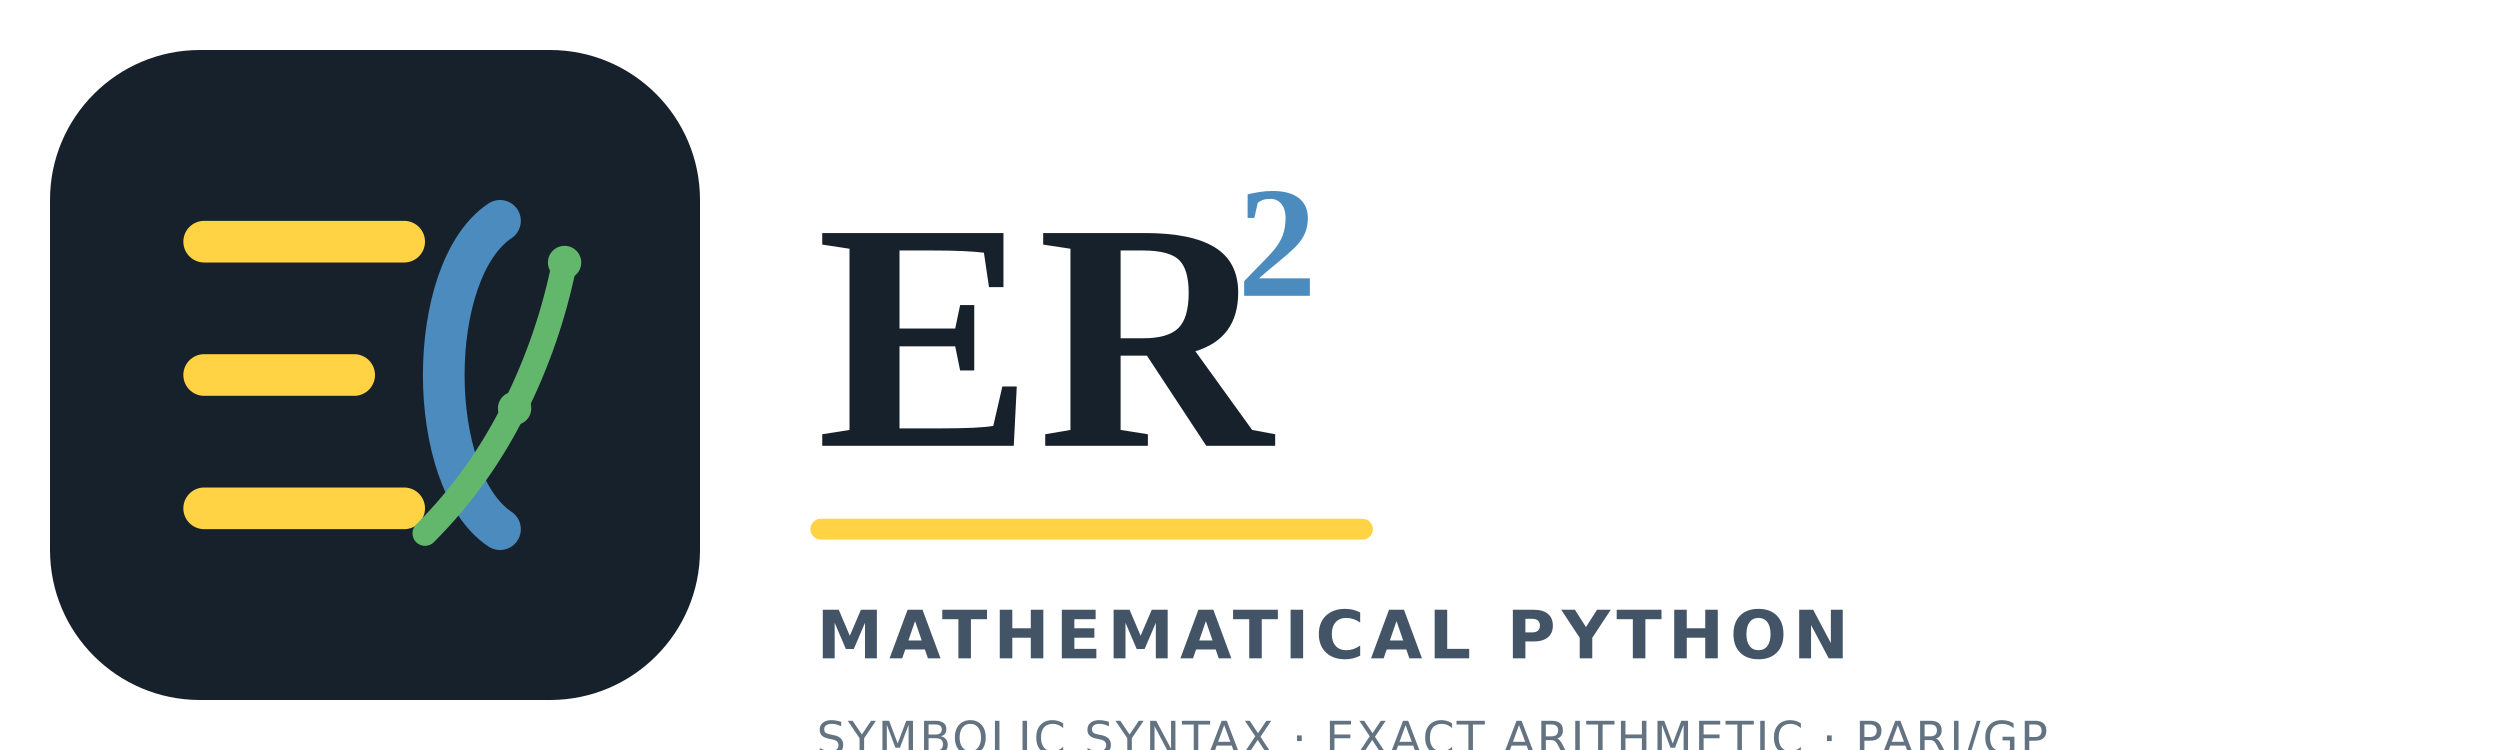
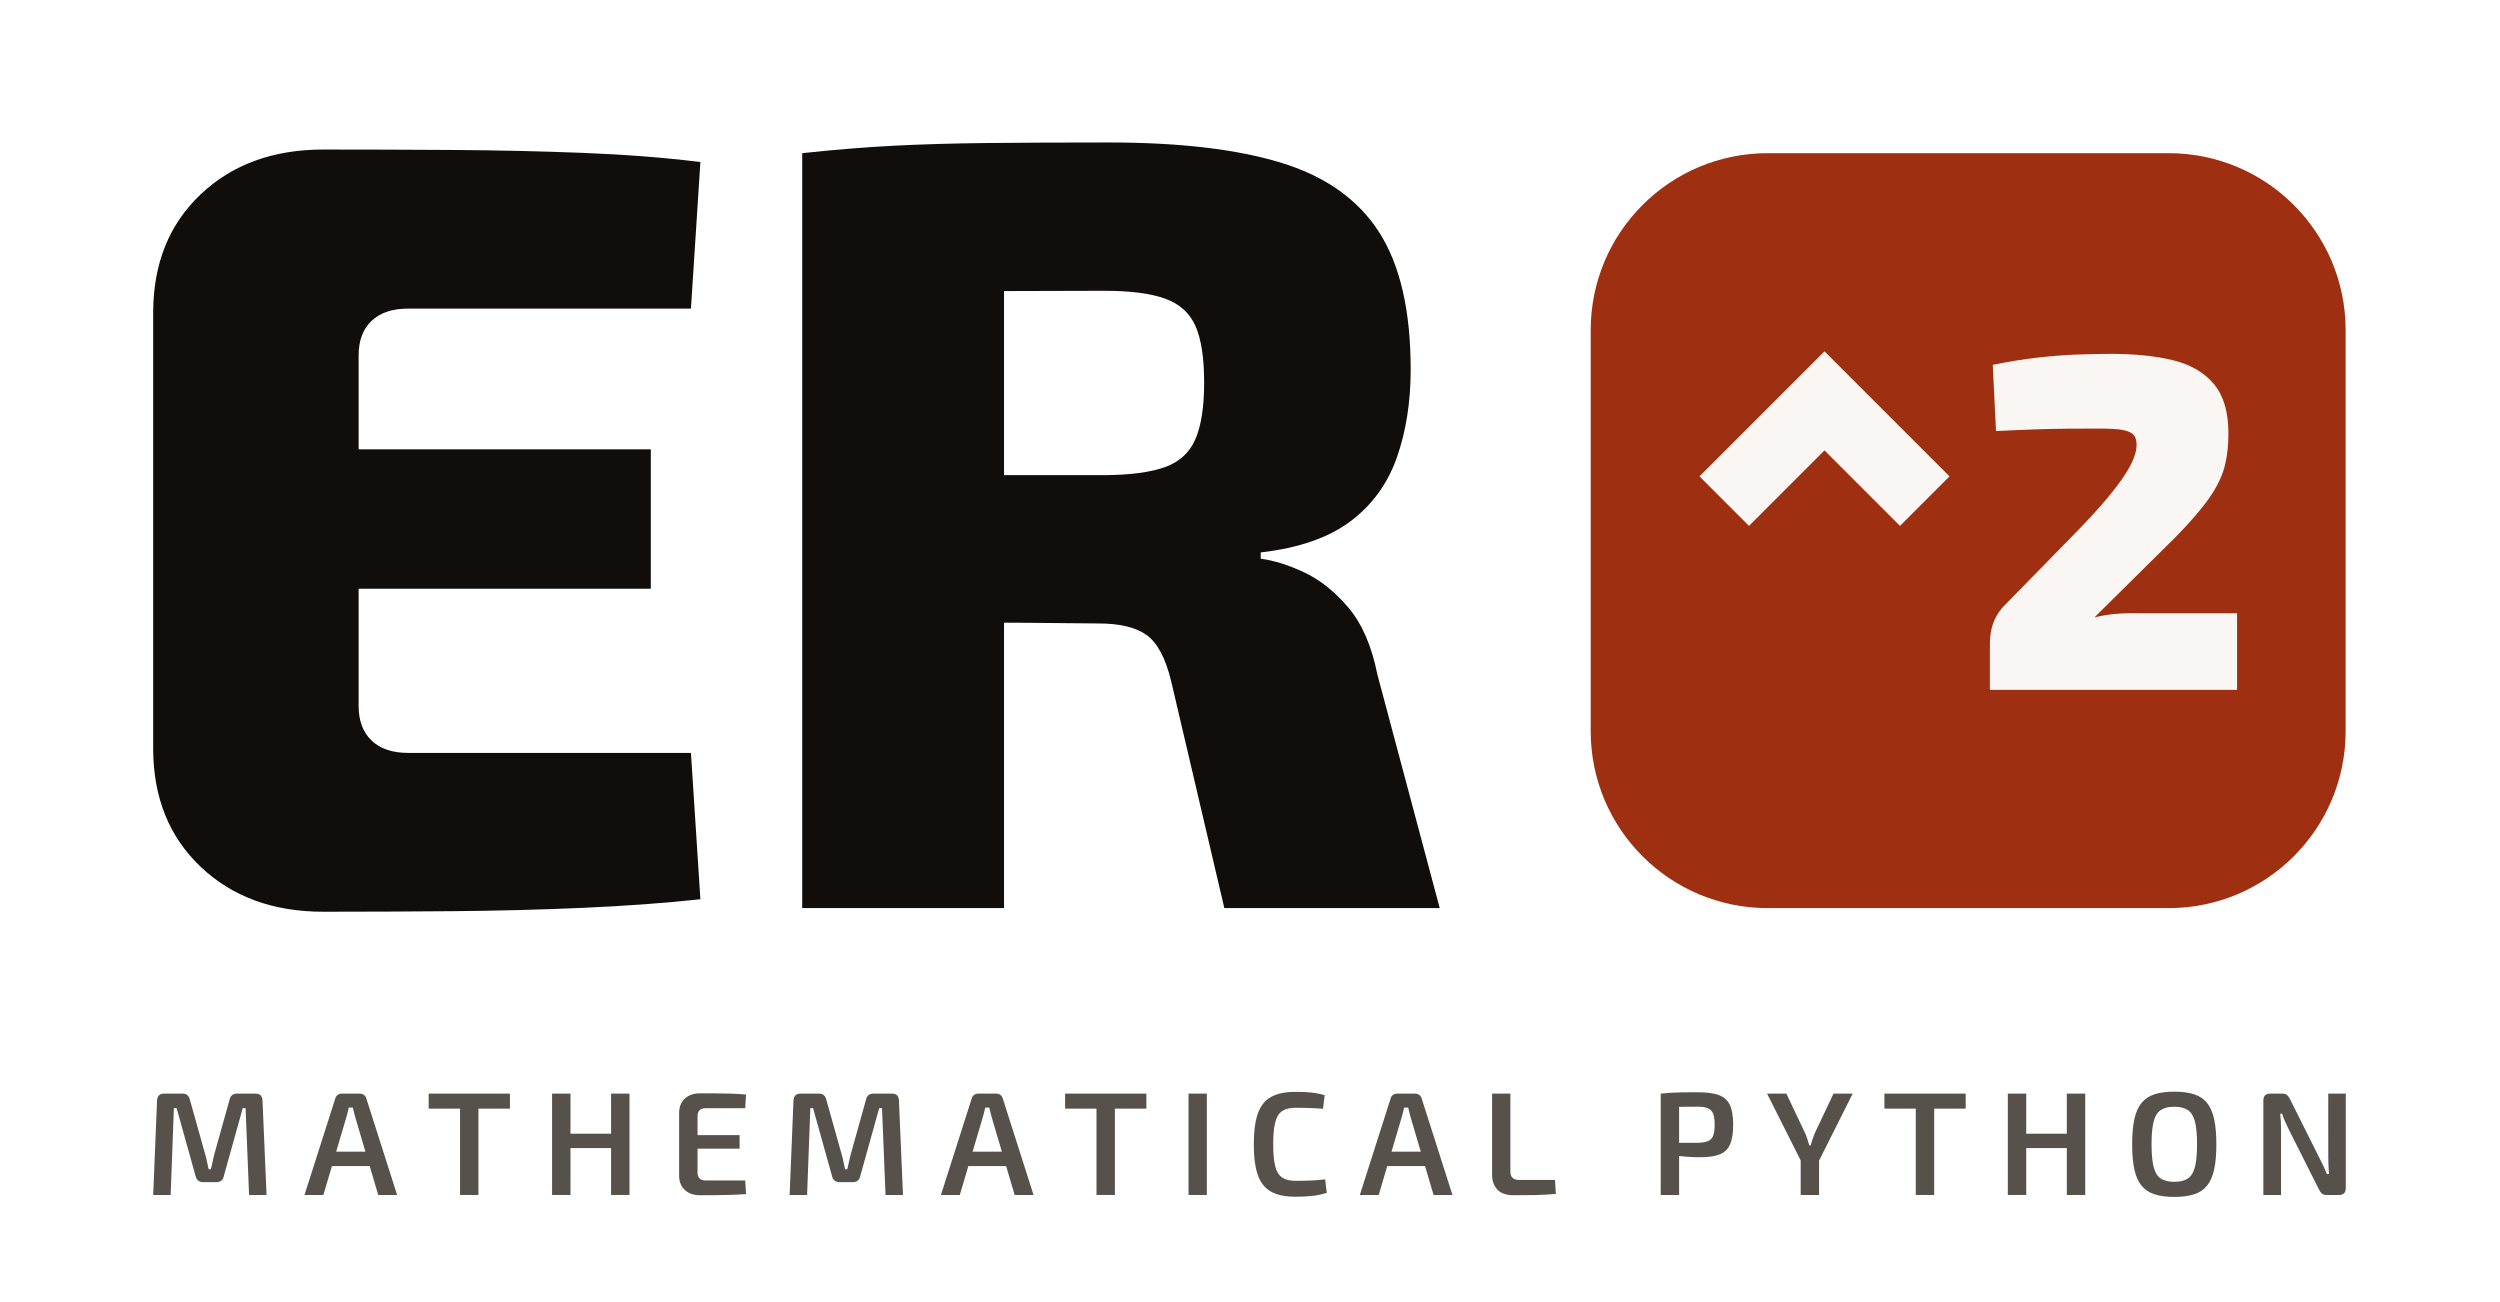
- <svg xmlns="http://www.w3.org/2000/svg" width="1200" height="360" viewBox="0 0 1200 360" role="img" aria-labelledby="title desc">
-   <g transform="translate(24 24)">
-     <rect width="312" height="312" rx="72" fill="#17212b" />
-     <path d="M74 92h96M74 156h72M74 220h96" fill="none" stroke="#ffd343" stroke-linecap="round" stroke-width="20" />
-     <path d="M216 82c-36 24-36 124 0 148" fill="none" stroke="#4b8bbe" stroke-linecap="round" stroke-width="20" />
-     <path d="M180 232c18-18 32-38 43-60 11-22 19-45 24-70" fill="none" stroke="#63b76c" stroke-linecap="round" stroke-width="12" />
-     <circle cx="247" cy="102" r="8" fill="#63b76c" />
-     <circle cx="223" cy="172" r="8" fill="#63b76c" />
+ <svg xmlns="http://www.w3.org/2000/svg" width="457" height="238" viewBox="0 0 457 238" role="img" aria-labelledby="t d">
+   <g transform="translate(17.06 166.00) scale(0.2 -0.2)">
+     <path fill="#100D0B" transform="translate(0 0)" d="M210.133 693.32Q267.867 693.32 328.422 692.934Q388.977 692.547 447.371 690.273Q505.766 688 554.859 681.906L546.219 547.938H287.781Q266.062 547.938 254.27 536.691Q242.477 525.445 242.477 505.141V184.859Q242.477 164.555 254.27 153.195Q266.062 141.836 287.781 141.836H546.219L554.859 8.094Q505.766 2.773 447.371 0.227Q388.977 -2.32 328.422 -2.82Q267.867 -3.32 210.133 -3.32Q141.398 -3.32 98.164 37.688Q54.93 78.695 54.703 145.297V544.703Q54.93 611.531 98.164 652.426Q141.398 693.32 210.133 693.32ZM72.703 419.336H509.539V291.875H72.703Z" />
+     <path fill="#100D0B" transform="translate(588 0)" d="M340.469 699.773Q437.484 699.773 498.086 681.113Q558.688 662.453 587.375 617.52Q616.062 572.586 616.062 492.266Q616.062 447.867 603.449 411.914Q590.836 375.961 561.016 353.527Q531.195 331.094 479.008 325.094V319.32Q497.555 316.867 519.082 306.688Q540.609 296.508 559.25 274.461Q577.891 252.414 585.664 213.359L642.609 0H445.742L397.117 207.492Q389.531 238.758 374.879 249.457Q360.227 260.156 330.641 260.156Q258.812 260.93 211.879 261.043Q164.945 261.156 132.625 262.156Q100.305 263.156 70.703 264.703L73.703 395.711H336.148Q371.68 395.938 391.512 403.07Q411.344 410.203 419.316 428.648Q427.289 447.094 427.289 480.305Q427.289 514.289 419.316 532.121Q411.344 549.953 391.512 557.086Q371.68 564.219 336.148 564.219Q237.133 564.219 168.738 563.219Q100.344 562.219 75.477 559.898L59.93 690Q104.117 694.773 142.918 696.773Q181.719 698.773 228.18 699.273Q274.641 699.773 340.469 699.773ZM244.383 690V0H59.93V690Z" />
  </g>
-   <g transform="translate(392 70)">
-     <text x="0" y="144" fill="#17212b" font-family="Georgia, 'Times New Roman', serif" font-size="156" font-weight="700" letter-spacing="2">ER</text>
-     <text x="202" y="72" fill="#4b8bbe" font-family="Georgia, 'Times New Roman', serif" font-size="76" font-weight="700">2</text>
-     <path d="M2 184h260" stroke="#ffd343" stroke-linecap="round" stroke-width="10" />
-     <text x="0" y="246" fill="#425466" font-family="'IBM Plex Sans', 'DejaVu Sans', sans-serif" font-size="32" font-weight="600" letter-spacing="3">MATHEMATICAL PYTHON</text>
-     <text x="0" y="292" fill="#637381" font-family="'IBM Plex Sans', 'DejaVu Sans', sans-serif" font-size="22" letter-spacing="1">SYMBOLIC SYNTAX  ·  EXACT ARITHMETIC  ·  PARI/GP</text>
+   <g transform="translate(290.78 28.00) scale(2.15625)">
+     <rect width="64" height="64" rx="15" fill="#9E2F10" />
+     <path fill="#FAF6F3" transform="translate(11.32 0)" d="M2.1 31.6 L8.5 25.2 L14.9 31.6 L19.1 27.4 L8.5 16.8 L-2.1 27.4 Z" />
+     <g transform="translate(32.30 45.5) scale(0.04058 -0.04058)">
+       <path fill="#FAF6F3" transform="translate(0 0)" d="M291.109 702Q365.617 702 420.465 688.68Q475.312 675.359 505.84 639.105Q536.367 602.852 536.367 535.211Q536.367 497.625 528.348 466.586Q520.328 435.547 496.809 401.621Q473.289 367.695 427.289 320.562L256.359 151.383Q280.039 157.25 303.738 159.023Q327.438 160.797 352.891 160.023H554.406V0H37.984V95.992Q37.984 118.594 44.078 136.988Q50.172 155.383 64.133 171.891L220.82 332.148Q279.086 391.547 312.02 437.652Q344.953 483.758 344.5 512.648Q344.273 528.086 336.121 534.691Q327.969 541.297 311.457 543.59Q294.945 545.883 268.094 545.883Q232.227 545.883 200.906 545.656Q169.586 545.43 133.992 544.25Q98.398 543.07 50.758 540.711L43.984 679.094Q94.852 689.32 136.539 694.047Q178.227 698.773 216.074 700.387Q253.922 702 291.109 702Z" />
+     </g>
+   </g>
+   <g transform="translate(26.30 218.44) scale(0.02685 -0.02685)">
+     <path fill="#57514C" transform="translate(0 0)" d="M760.102 690Q806.797 690 807.664 642.016L835.219 0H716.289L692.445 591.273H673.18L544.039 127.656Q535.461 87.25 493.32 87.25H404.781Q362.219 87.25 352.352 127.656L222.922 591.273H204.367L182.391 0H63.461L89.594 642.016Q91.883 690 137.867 690H263.016Q303.156 690 313.023 649.305L419.188 270.797Q426.031 247.219 430.664 223.352Q435.297 199.484 440.852 174.906H456.25Q462.094 199.484 467.082 223.352Q472.07 247.219 478.203 272.219L583.5 649.305Q592.656 690 634.508 690Z" />
+     <path fill="#57514C" transform="translate(1089 0)" d="M380.992 690Q397.039 690 409.219 681.043Q421.398 672.086 425.555 656.75L635.125 0H506.547L349.227 532.18Q345.227 547.625 341.16 563.859Q337.094 580.094 333.672 594.828H305.961Q302.539 580.094 298.828 563.859Q295.117 547.625 290.406 532.18L133.086 0H4.508L214.078 656.75Q218.234 672.086 230.414 681.043Q242.594 690 258.641 690ZM496.562 294.602V196.633H141.648V294.602Z" />
+     <path fill="#57514C" transform="translate(1919 0)" d="M358.859 690V0H233.57V690ZM573.188 690V587.719H19.953V690Z" />
+     <path fill="#57514C" transform="translate(2702 0)" d="M202.461 690V0H77.172V690ZM489.836 417.117V319.148H194.461V417.117ZM604.125 690V0H478.836V690Z" />
+     <path fill="#57514C" transform="translate(3573 0)" d="M212.555 691.867Q265.445 691.867 319.703 691.723Q373.961 691.578 426.785 689.789Q479.609 688 526.766 683.844L521.031 590.562H250.969Q223.438 590.562 209.949 576.652Q196.461 562.742 196.461 533.234V156.766Q196.461 127.258 209.949 112.992Q223.438 98.727 250.969 98.727H521.031L526.766 6.156Q479.609 2.289 426.785 0.711Q373.961 -0.867 319.703 -1.367Q265.445 -1.867 212.555 -1.867Q148.664 -1.867 110.273 33.812Q71.883 69.492 71.172 128.828V561.172Q71.883 621.219 110.273 656.543Q148.664 691.867 212.555 691.867ZM89.172 407.227H482.898V315.125H89.172Z" />
+     <path fill="#57514C" transform="translate(4333 0)" d="M760.102 690Q806.797 690 807.664 642.016L835.219 0H716.289L692.445 591.273H673.18L544.039 127.656Q535.461 87.25 493.32 87.25H404.781Q362.219 87.25 352.352 127.656L222.922 591.273H204.367L182.391 0H63.461L89.594 642.016Q91.883 690 137.867 690H263.016Q303.156 690 313.023 649.305L419.188 270.797Q426.031 247.219 430.664 223.352Q435.297 199.484 440.852 174.906H456.25Q462.094 199.484 467.082 223.352Q472.07 247.219 478.203 272.219L583.5 649.305Q592.656 690 634.508 690Z" />
+     <path fill="#57514C" transform="translate(5422 0)" d="M380.992 690Q397.039 690 409.219 681.043Q421.398 672.086 425.555 656.75L635.125 0H506.547L349.227 532.18Q345.227 547.625 341.16 563.859Q337.094 580.094 333.672 594.828H305.961Q302.539 580.094 298.828 563.859Q295.117 547.625 290.406 532.18L133.086 0H4.508L214.078 656.75Q218.234 672.086 230.414 681.043Q242.594 690 258.641 690ZM496.562 294.602V196.633H141.648V294.602Z" />
+     <path fill="#57514C" transform="translate(6252 0)" d="M358.859 690V0H233.57V690ZM573.188 690V587.719H19.953V690Z" />
+     <path fill="#57514C" transform="translate(7035 0)" d="M201.883 690V0H77.172V690Z" />
+     <path fill="#57514C" transform="translate(7504 0)" d="M335.758 702Q382.648 702 416.027 699.711Q449.406 697.422 477.352 692.633Q505.297 687.844 535.031 679.977L524.008 586.672Q492.562 589.094 465.762 590.516Q438.961 591.938 408.516 592.793Q378.07 593.648 335.758 593.648Q278.297 593.648 245.223 570.973Q212.148 548.297 198.395 494.09Q184.641 439.883 184.641 345Q184.641 250.117 198.395 195.91Q212.148 141.703 245.223 119.027Q278.297 96.352 335.758 96.352Q402.938 96.352 448.461 98.562Q493.984 100.773 538.297 106.484L549.32 13.891Q503.719 0.156 455.617 -5.922Q407.516 -12 335.758 -12Q232.422 -12 170.176 22.5Q107.93 57 80.273 135.0Q52.617 213 52.617 345Q52.617 477 80.273 555.0Q107.93 633 170.176 667.5Q232.422 702 335.758 702Z" />
+     <path fill="#57514C" transform="translate(8274 0)" d="M380.992 690Q397.039 690 409.219 681.043Q421.398 672.086 425.555 656.75L635.125 0H506.547L349.227 532.18Q345.227 547.625 341.16 563.859Q337.094 580.094 333.672 594.828H305.961Q302.539 580.094 298.828 563.859Q295.117 547.625 290.406 532.18L133.086 0H4.508L214.078 656.75Q218.234 672.086 230.414 681.043Q242.594 690 258.641 690ZM496.562 294.602V196.633H141.648V294.602Z" />
+     <path fill="#57514C" transform="translate(9104 0)" d="M199.461 690V159.656Q199.461 130.859 214.516 116.594Q229.57 102.328 259.234 102.328H503.32L509.055 7.156Q440.586 0.711 367.305 -0.578Q294.023 -1.867 221.82 -1.867Q146.109 -1.867 110.496 37.012Q74.883 75.891 74.883 135.938V690Z" />
+     <path fill="#57514C" transform="translate(10250 0)" d="M329.781 699.289Q420.586 699.289 472.988 679.855Q525.391 660.422 547.836 612.621Q570.281 564.82 570.281 477.797Q570.281 391.062 548.625 343.051Q526.969 295.039 477.723 275.961Q428.477 256.883 345.562 256.883Q301.25 256.883 259.426 259.895Q217.602 262.906 182.277 267.852Q146.953 272.797 121.996 278.387Q97.039 283.977 87.172 288.422L90.172 355.141Q146.641 355.141 207.398 355.141Q268.156 355.141 327.625 355.141Q371.844 355.852 397.441 365.906Q423.039 375.961 433.66 402.703Q444.281 429.445 444.281 477.797Q444.281 527.148 433.66 553.68Q423.039 580.211 397.441 590.621Q371.844 601.031 327.625 601.031Q239.844 601.031 176.73 600.031Q113.617 599.031 91.172 596.742L76.883 690Q117.195 694.289 152.363 696.289Q187.531 698.289 229.133 698.789Q270.734 699.289 329.781 699.289ZM202.172 690V0H76.883V690Z" />
+     <path fill="#57514C" transform="translate(11046 0)" d="M587.93 690 354.93 225.617H238.641L4.93 690H136.219L264.453 420.391Q273.453 400.523 279.941 378.789Q286.43 357.055 292.562 336.898H301.297Q307.43 357.055 314.418 378.934Q321.406 400.812 329.406 419.969L457.352 690ZM359.219 305.25V0H233.93V305.25Z" />
+     <path fill="#57514C" transform="translate(11830 0)" d="M358.859 690V0H233.57V690ZM573.188 690V587.719H19.953V690Z" />
+     <path fill="#57514C" transform="translate(12613 0)" d="M202.461 690V0H77.172V690ZM489.836 417.117V319.148H194.461V417.117ZM604.125 690V0H478.836V690Z" />
+     <path fill="#57514C" transform="translate(13484 0)" d="M339.492 703.289Q418.539 703.289 473.641 685.723Q528.742 668.156 562.121 627.09Q595.5 586.023 610.723 516.879Q625.945 447.734 625.945 345Q625.945 242.555 610.723 173.266Q595.5 103.977 562.121 62.91Q528.742 21.844 473.641 4.277Q418.539 -13.289 339.492 -13.289Q260.734 -13.289 205.633 4.277Q150.531 21.844 116.797 62.91Q83.062 103.977 67.84 173.266Q52.617 242.555 52.617 345Q52.617 447.734 67.84 516.879Q83.062 586.023 116.797 627.09Q150.531 668.156 205.633 685.723Q260.734 703.289 339.492 703.289ZM339.492 600.586Q280.453 600.586 246.59 577.477Q212.727 554.367 198.684 498.926Q184.641 443.484 184.641 345Q184.641 247.227 198.684 191.43Q212.727 135.633 246.59 112.523Q280.453 89.414 339.492 89.414Q398.531 89.414 432.395 112.523Q466.258 135.633 480.301 191.43Q494.344 247.227 494.344 345Q494.344 443.484 480.301 498.926Q466.258 554.367 432.395 577.477Q398.531 600.586 339.492 600.586Z" />
+     <path fill="#57514C" transform="translate(14353 0)" d="M637.945 690V46.562Q637.945 0 592.094 0H506.961Q486.469 0 475.301 9.602Q464.133 19.203 454.953 38.117L245.945 454.273Q235.5 476.008 223.645 502.598Q211.789 529.188 204.922 553.078H191.523Q194.391 528.477 195.824 502.73Q197.258 476.984 197.258 451.961V0H76.883V643.438Q76.883 690 123.445 690H206.445Q226.938 690 237.961 680.398Q248.984 670.797 258.453 651.883L460.75 247.438Q472.617 225.281 485.406 197.77Q498.195 170.258 509.484 142.234H523.594Q521.727 170.68 520.293 198.125Q518.859 225.57 518.859 253.016L518.57 690Z" />
  </g>
</svg>
